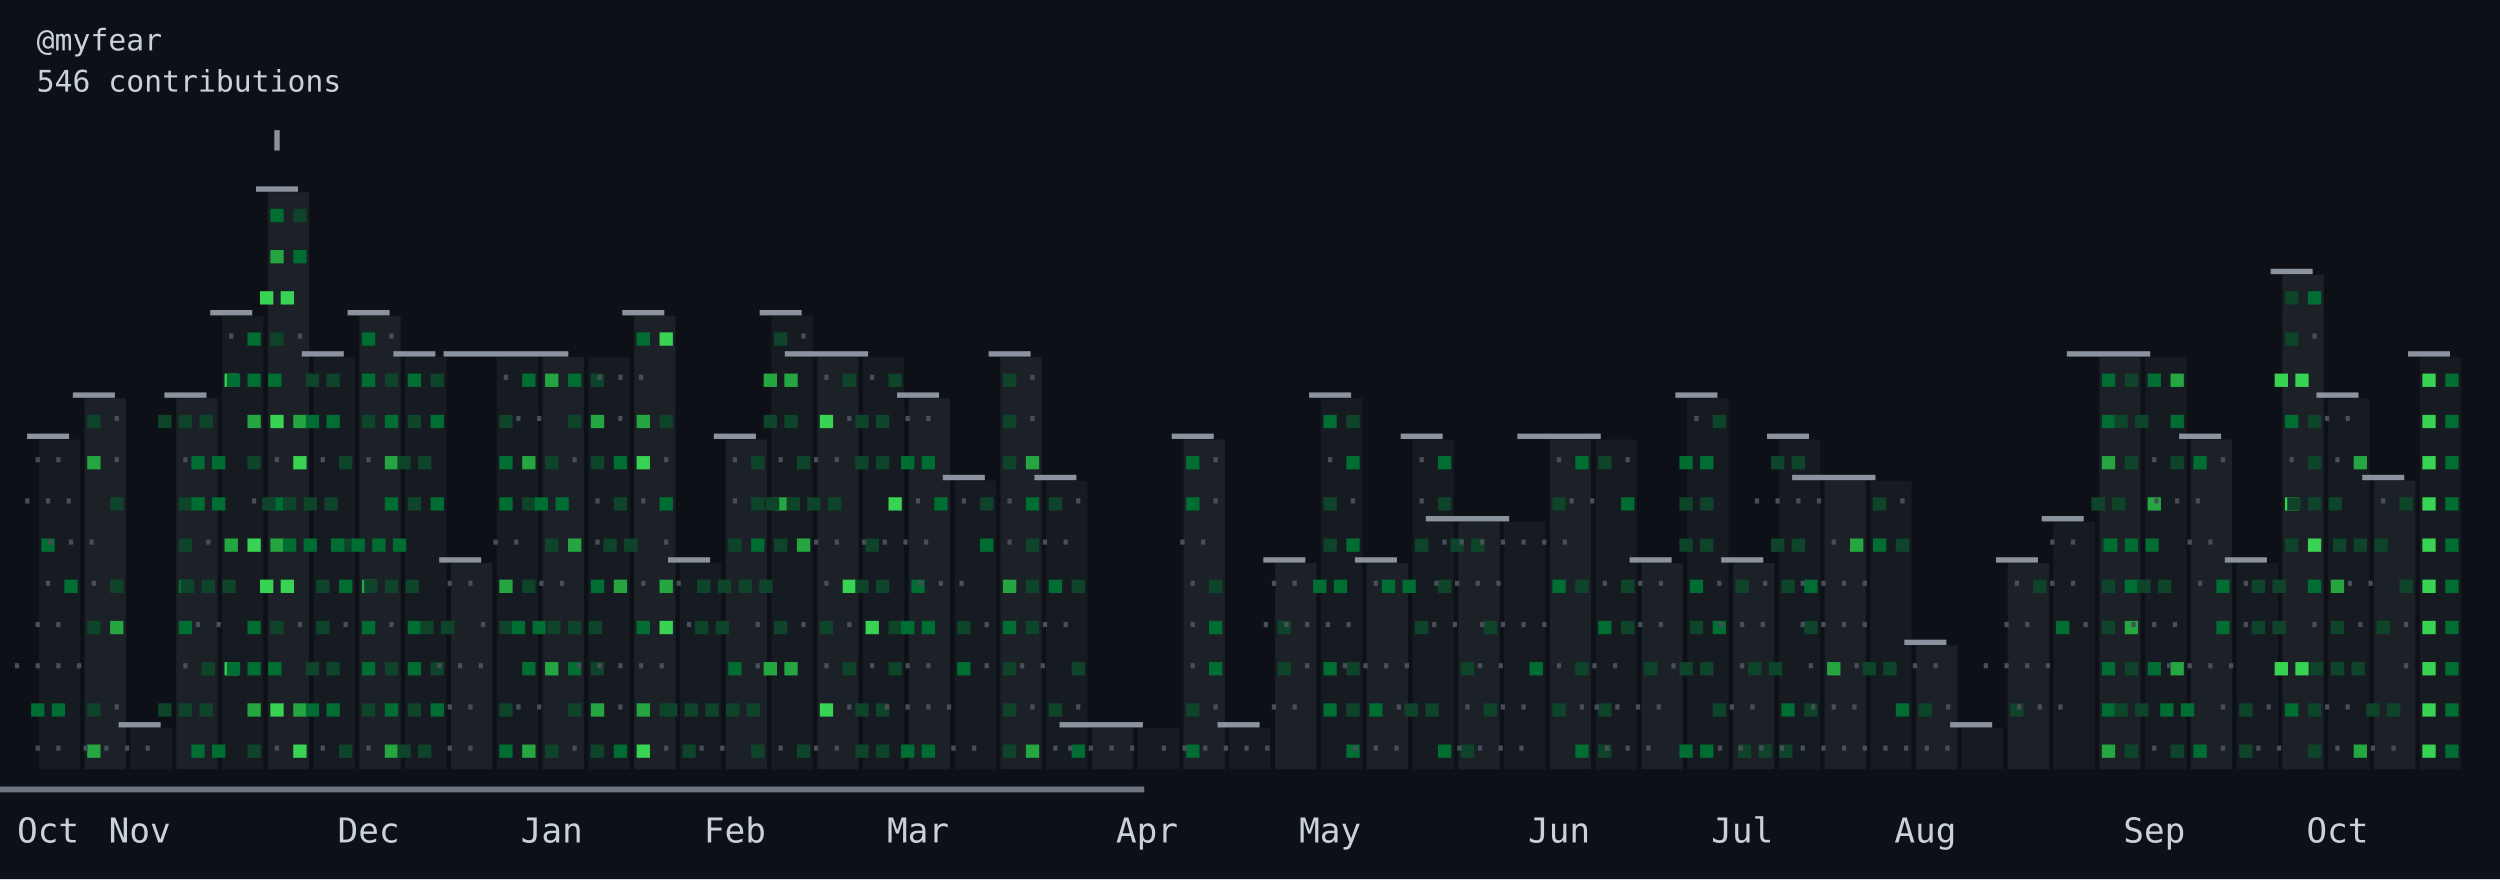
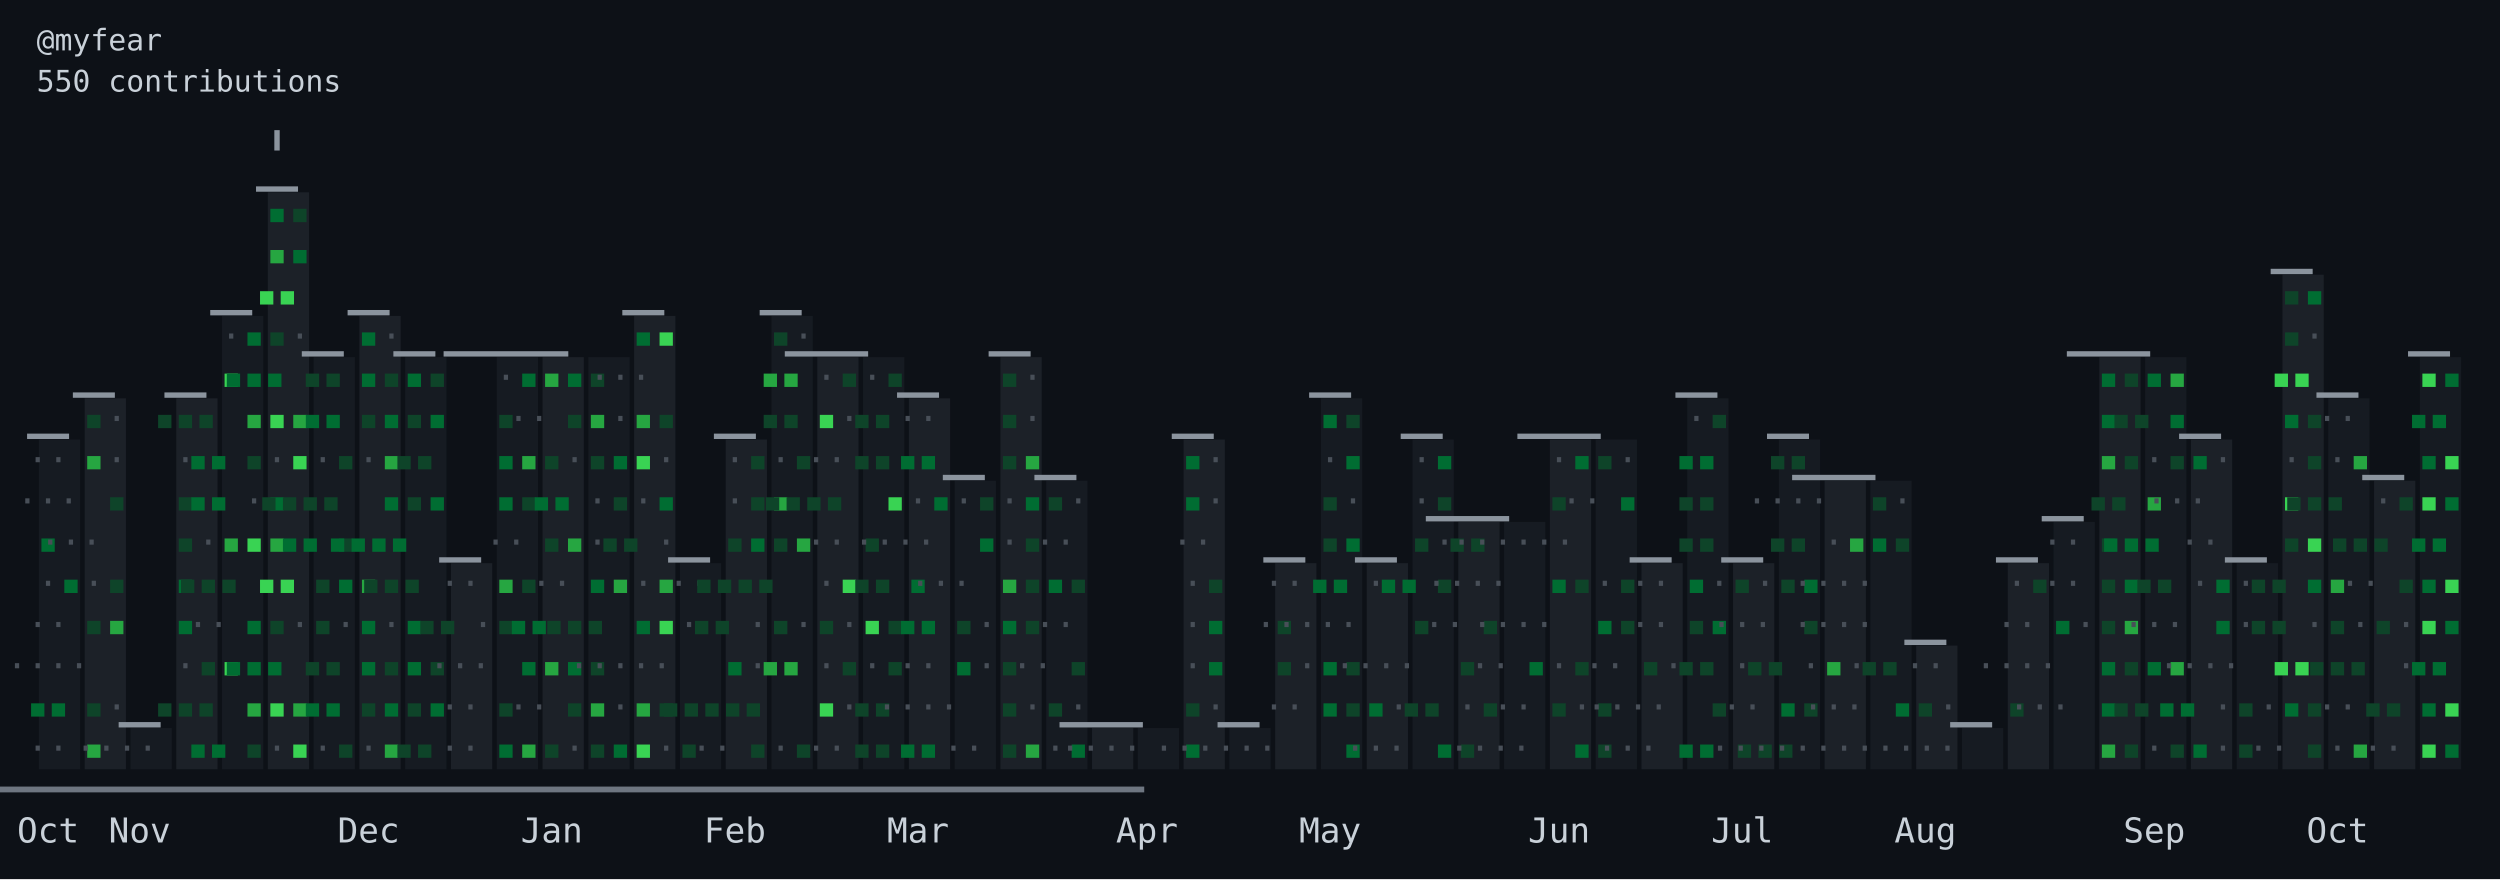
<svg xmlns="http://www.w3.org/2000/svg" width="1092" height="384" viewBox="0 0 1092 384" role="img" aria-labelledby="title desc">
  <rect width="100%" height="100%" fill="#0d1117" />
  <g font-family="ui-monospace, 'SF Mono', Menlo, Consolas, 'DejaVu Sans Mono', monospace" font-size="13" fill="#c9d1d9">
    <text x="16" y="22">@myfear</text>
-     <text x="16" y="40">546 contributions</text>
+     <text x="16" y="40">550 contributions</text>
  </g>
  <rect x="117" y="84" width="18" height="252" fill="#1c2128" />
  <rect x="997" y="120" width="18" height="216" fill="#1c2128" />
  <rect x="97" y="138" width="18" height="198" fill="#161b22" />
  <rect x="157" y="138" width="18" height="198" fill="#1c2128" />
  <rect x="277" y="138" width="18" height="198" fill="#1c2128" />
  <rect x="337" y="138" width="18" height="198" fill="#161b22" />
  <rect x="137" y="156" width="18" height="180" fill="#161b22" />
  <rect x="177" y="156" width="18" height="180" fill="#161b22" />
  <rect x="217" y="156" width="18" height="180" fill="#161b22" />
  <rect x="237" y="156" width="18" height="180" fill="#1c2128" />
  <rect x="257" y="156" width="18" height="180" fill="#161b22" />
  <rect x="357" y="156" width="18" height="180" fill="#1c2128" />
  <rect x="377" y="156" width="18" height="180" fill="#161b22" />
  <rect x="437" y="156" width="18" height="180" fill="#1c2128" />
  <rect x="917" y="156" width="18" height="180" fill="#1c2128" />
  <rect x="937" y="156" width="18" height="180" fill="#161b22" />
  <rect x="1057" y="156" width="18" height="180" fill="#161b22" />
  <rect x="37" y="174" width="18" height="162" fill="#1c2128" />
  <rect x="77" y="174" width="18" height="162" fill="#1c2128" />
  <rect x="397" y="174" width="18" height="162" fill="#1c2128" />
  <rect x="577" y="174" width="18" height="162" fill="#161b22" />
  <rect x="737" y="174" width="18" height="162" fill="#161b22" />
  <rect x="1017" y="174" width="18" height="162" fill="#161b22" />
  <rect x="17" y="192" width="18" height="144" fill="#161b22" />
  <rect x="317" y="192" width="18" height="144" fill="#1c2128" />
  <rect x="517" y="192" width="18" height="144" fill="#1c2128" />
  <rect x="617" y="192" width="18" height="144" fill="#161b22" />
  <rect x="677" y="192" width="18" height="144" fill="#1c2128" />
  <rect x="697" y="192" width="18" height="144" fill="#161b22" />
  <rect x="777" y="192" width="18" height="144" fill="#161b22" />
  <rect x="957" y="192" width="18" height="144" fill="#1c2128" />
  <rect x="417" y="210" width="18" height="126" fill="#161b22" />
  <rect x="457" y="210" width="18" height="126" fill="#161b22" />
  <rect x="797" y="210" width="18" height="126" fill="#1c2128" />
  <rect x="817" y="210" width="18" height="126" fill="#161b22" />
  <rect x="1037" y="210" width="18" height="126" fill="#1c2128" />
  <rect x="637" y="228" width="18" height="108" fill="#1c2128" />
  <rect x="657" y="228" width="18" height="108" fill="#161b22" />
  <rect x="897" y="228" width="18" height="108" fill="#161b22" />
  <rect x="197" y="246" width="18" height="90" fill="#1c2128" />
  <rect x="297" y="246" width="18" height="90" fill="#161b22" />
  <rect x="557" y="246" width="18" height="90" fill="#1c2128" />
  <rect x="597" y="246" width="18" height="90" fill="#1c2128" />
  <rect x="717" y="246" width="18" height="90" fill="#1c2128" />
  <rect x="757" y="246" width="18" height="90" fill="#1c2128" />
  <rect x="877" y="246" width="18" height="90" fill="#1c2128" />
  <rect x="977" y="246" width="18" height="90" fill="#161b22" />
  <rect x="837" y="282" width="18" height="54" fill="#1c2128" />
  <rect x="57" y="318" width="18" height="18" fill="#161b22" />
  <rect x="477" y="318" width="18" height="18" fill="#1c2128" />
  <rect x="497" y="318" width="18" height="18" fill="#161b22" />
  <rect x="537" y="318" width="18" height="18" fill="#161b22" />
  <rect x="857" y="318" width="18" height="18" fill="#161b22" />
  <g font-family="ui-monospace, 'SF Mono', Menlo, Consolas, 'DejaVu Sans Mono', monospace" font-size="15" text-anchor="middle">
    <text x="121" y="62" fill="#8b949e">╻</text>
    <text x="121 131" y="80" fill="#8b949e">▁▁</text>
    <text x="121" y="98" fill="#006d32">▪</text>
    <text x="131" y="98" fill="#0e4429">▪</text>
    <text x="121" y="116" fill="#26a641">▪</text>
    <text x="131" y="116" fill="#006d32">▪</text>
    <text x="1001 1011" y="116" fill="#8b949e">▁▁</text>
    <text x="101 111" y="134" fill="#8b949e">▁▁</text>
    <text x="121 131" y="134" fill="#39d353">▪▪</text>
    <text x="161 171" y="134" fill="#8b949e">▁▁</text>
    <text x="281 291" y="134" fill="#8b949e">▁▁</text>
    <text x="341 351" y="134" fill="#8b949e">▁▁</text>
    <text x="1001" y="134" fill="#0e4429">▪</text>
    <text x="1011" y="134" fill="#006d32">▪</text>
    <text x="101" y="152" fill="#484f58">·</text>
    <text x="111" y="152" fill="#006d32">▪</text>
    <text x="121" y="152" fill="#0e4429">▪</text>
    <text x="131" y="152" fill="#484f58">·</text>
    <text x="141 151" y="152" fill="#8b949e">▁▁</text>
    <text x="161" y="152" fill="#006d32">▪</text>
    <text x="171" y="152" fill="#484f58">·</text>
    <text x="181 191" y="152" fill="#8b949e">▁▁</text>
    <text x="221 231 241 251 261 271" y="152" fill="#8b949e">▁▁▁▁▁▁</text>
    <text x="281" y="152" fill="#006d32">▪</text>
    <text x="291" y="152" fill="#39d353">▪</text>
    <text x="341" y="152" fill="#0e4429">▪</text>
    <text x="351" y="152" fill="#484f58">·</text>
    <text x="361 371 381 391" y="152" fill="#8b949e">▁▁▁▁</text>
    <text x="441 451" y="152" fill="#8b949e">▁▁</text>
    <text x="921 931 941 951" y="152" fill="#8b949e">▁▁▁▁</text>
    <text x="1001" y="152" fill="#0e4429">▪</text>
    <text x="1011" y="152" fill="#484f58">·</text>
    <text x="1061 1071" y="152" fill="#8b949e">▁▁</text>
    <text x="41 51" y="170" fill="#8b949e">▁▁</text>
    <text x="81 91" y="170" fill="#8b949e">▁▁</text>
    <text x="101" y="170" fill="#39d353">▪</text>
    <text x="111 121 131" y="170" fill="#006d32">▪▪▪</text>
    <text x="141 151" y="170" fill="#0e4429">▪▪</text>
    <text x="161" y="170" fill="#006d32">▪</text>
    <text x="171" y="170" fill="#0e4429">▪</text>
    <text x="181" y="170" fill="#006d32">▪</text>
    <text x="191" y="170" fill="#0e4429">▪</text>
    <text x="221" y="170" fill="#484f58">·</text>
    <text x="231" y="170" fill="#006d32">▪</text>
    <text x="241" y="170" fill="#26a641">▪</text>
    <text x="251" y="170" fill="#006d32">▪</text>
    <text x="261" y="170" fill="#0e4429">▪</text>
    <text x="271 281 291" y="170" fill="#484f58">···</text>
    <text x="341 351" y="170" fill="#26a641">▪▪</text>
    <text x="361" y="170" fill="#484f58">·</text>
    <text x="371" y="170" fill="#0e4429">▪</text>
    <text x="381" y="170" fill="#484f58">·</text>
    <text x="391" y="170" fill="#0e4429">▪</text>
    <text x="401 411" y="170" fill="#8b949e">▁▁</text>
    <text x="441" y="170" fill="#0e4429">▪</text>
    <text x="451" y="170" fill="#484f58">·</text>
    <text x="581 591" y="170" fill="#8b949e">▁▁</text>
    <text x="741 751" y="170" fill="#8b949e">▁▁</text>
    <text x="921" y="170" fill="#006d32">▪</text>
    <text x="931" y="170" fill="#0e4429">▪</text>
    <text x="941" y="170" fill="#006d32">▪</text>
    <text x="951" y="170" fill="#26a641">▪</text>
    <text x="1001 1011" y="170" fill="#39d353">▪▪</text>
    <text x="1021 1031" y="170" fill="#8b949e">▁▁</text>
    <text x="1061" y="170" fill="#39d353">▪</text>
    <text x="1071" y="170" fill="#006d32">▪</text>
    <text x="21 31" y="188" fill="#8b949e">▁▁</text>
    <text x="41" y="188" fill="#0e4429">▪</text>
    <text x="51" y="188" fill="#484f58">·</text>
    <text x="81 91 101" y="188" fill="#0e4429">▪▪▪</text>
    <text x="111" y="188" fill="#26a641">▪</text>
    <text x="121" y="188" fill="#39d353">▪</text>
    <text x="131" y="188" fill="#26a641">▪</text>
    <text x="141 151" y="188" fill="#006d32">▪▪</text>
    <text x="161" y="188" fill="#0e4429">▪</text>
    <text x="171" y="188" fill="#006d32">▪</text>
    <text x="181" y="188" fill="#0e4429">▪</text>
    <text x="191" y="188" fill="#006d32">▪</text>
    <text x="221" y="188" fill="#0e4429">▪</text>
    <text x="231 241" y="188" fill="#484f58">··</text>
    <text x="251" y="188" fill="#0e4429">▪</text>
    <text x="261" y="188" fill="#26a641">▪</text>
    <text x="271" y="188" fill="#484f58">·</text>
    <text x="281" y="188" fill="#26a641">▪</text>
    <text x="291" y="188" fill="#0e4429">▪</text>
    <text x="321 331" y="188" fill="#8b949e">▁▁</text>
    <text x="341 351" y="188" fill="#0e4429">▪▪</text>
    <text x="361" y="188" fill="#39d353">▪</text>
    <text x="371" y="188" fill="#484f58">·</text>
    <text x="381 391" y="188" fill="#0e4429">▪▪</text>
    <text x="401 411" y="188" fill="#484f58">··</text>
    <text x="441" y="188" fill="#0e4429">▪</text>
    <text x="451" y="188" fill="#484f58">·</text>
    <text x="521 531" y="188" fill="#8b949e">▁▁</text>
    <text x="581" y="188" fill="#006d32">▪</text>
    <text x="591" y="188" fill="#0e4429">▪</text>
    <text x="621 631" y="188" fill="#8b949e">▁▁</text>
    <text x="681 691 701 711" y="188" fill="#8b949e">▁▁▁▁</text>
    <text x="741" y="188" fill="#484f58">·</text>
    <text x="751" y="188" fill="#0e4429">▪</text>
    <text x="781 791" y="188" fill="#8b949e">▁▁</text>
    <text x="921" y="188" fill="#006d32">▪</text>
    <text x="931 941" y="188" fill="#0e4429">▪▪</text>
    <text x="951" y="188" fill="#006d32">▪</text>
    <text x="961 971" y="188" fill="#8b949e">▁▁</text>
    <text x="1001" y="188" fill="#006d32">▪</text>
    <text x="1011" y="188" fill="#0e4429">▪</text>
    <text x="1021 1031" y="188" fill="#484f58">··</text>
-     <text x="1061" y="188" fill="#39d353">▪</text>
-     <text x="1071" y="188" fill="#006d32">▪</text>
+     <text x="1061 1071" y="188" fill="#006d32">▪▪</text>
    <text x="21 31" y="206" fill="#484f58">··</text>
    <text x="41" y="206" fill="#26a641">▪</text>
    <text x="51" y="206" fill="#484f58">·</text>
    <text x="81" y="206" fill="#484f58">·</text>
    <text x="91 101" y="206" fill="#006d32">▪▪</text>
    <text x="111" y="206" fill="#0e4429">▪</text>
    <text x="121" y="206" fill="#484f58">·</text>
    <text x="131" y="206" fill="#39d353">▪</text>
    <text x="141" y="206" fill="#484f58">·</text>
    <text x="151" y="206" fill="#0e4429">▪</text>
    <text x="161" y="206" fill="#484f58">·</text>
    <text x="171" y="206" fill="#26a641">▪</text>
    <text x="181 191" y="206" fill="#0e4429">▪▪</text>
    <text x="221" y="206" fill="#006d32">▪</text>
    <text x="231" y="206" fill="#26a641">▪</text>
    <text x="241" y="206" fill="#0e4429">▪</text>
    <text x="251" y="206" fill="#484f58">·</text>
    <text x="261" y="206" fill="#0e4429">▪</text>
    <text x="271" y="206" fill="#006d32">▪</text>
    <text x="281" y="206" fill="#39d353">▪</text>
    <text x="291" y="206" fill="#484f58">·</text>
    <text x="321" y="206" fill="#484f58">·</text>
    <text x="331" y="206" fill="#0e4429">▪</text>
    <text x="341" y="206" fill="#484f58">·</text>
    <text x="351" y="206" fill="#0e4429">▪</text>
    <text x="361 371" y="206" fill="#484f58">··</text>
    <text x="381 391" y="206" fill="#0e4429">▪▪</text>
    <text x="401 411" y="206" fill="#006d32">▪▪</text>
    <text x="421 431" y="206" fill="#8b949e">▁▁</text>
    <text x="441" y="206" fill="#0e4429">▪</text>
    <text x="451" y="206" fill="#26a641">▪</text>
    <text x="461 471" y="206" fill="#8b949e">▁▁</text>
    <text x="521" y="206" fill="#006d32">▪</text>
    <text x="531" y="206" fill="#484f58">·</text>
    <text x="581" y="206" fill="#484f58">·</text>
    <text x="591" y="206" fill="#006d32">▪</text>
    <text x="621" y="206" fill="#484f58">·</text>
    <text x="631" y="206" fill="#006d32">▪</text>
    <text x="681" y="206" fill="#484f58">·</text>
    <text x="691" y="206" fill="#006d32">▪</text>
    <text x="701" y="206" fill="#0e4429">▪</text>
    <text x="711" y="206" fill="#484f58">·</text>
    <text x="741 751" y="206" fill="#006d32">▪▪</text>
    <text x="781 791" y="206" fill="#0e4429">▪▪</text>
    <text x="801 811 821 831" y="206" fill="#8b949e">▁▁▁▁</text>
    <text x="921" y="206" fill="#26a641">▪</text>
    <text x="931" y="206" fill="#0e4429">▪</text>
    <text x="941" y="206" fill="#484f58">·</text>
    <text x="951" y="206" fill="#0e4429">▪</text>
    <text x="961" y="206" fill="#006d32">▪</text>
    <text x="971" y="206" fill="#484f58">·</text>
    <text x="1001" y="206" fill="#484f58">·</text>
    <text x="1011" y="206" fill="#0e4429">▪</text>
    <text x="1021" y="206" fill="#484f58">·</text>
    <text x="1031" y="206" fill="#26a641">▪</text>
    <text x="1041 1051" y="206" fill="#8b949e">▁▁</text>
-     <text x="1061" y="206" fill="#39d353">▪</text>
-     <text x="1071" y="206" fill="#006d32">▪</text>
+     <text x="1061" y="206" fill="#006d32">▪</text>
+     <text x="1071" y="206" fill="#39d353">▪</text>
    <text x="21 31 41" y="224" fill="#484f58">···</text>
    <text x="51" y="224" fill="#0e4429">▪</text>
    <text x="81" y="224" fill="#0e4429">▪</text>
    <text x="91 101" y="224" fill="#006d32">▪▪</text>
    <text x="111" y="224" fill="#484f58">·</text>
    <text x="121" y="224" fill="#006d32">▪</text>
    <text x="131 141 151 161" y="224" fill="#0e4429">▪▪▪▪</text>
    <text x="171" y="224" fill="#006d32">▪</text>
    <text x="181" y="224" fill="#0e4429">▪</text>
    <text x="191" y="224" fill="#006d32">▪</text>
    <text x="221" y="224" fill="#006d32">▪</text>
    <text x="231" y="224" fill="#0e4429">▪</text>
    <text x="241 251" y="224" fill="#006d32">▪▪</text>
    <text x="261" y="224" fill="#484f58">·</text>
    <text x="271" y="224" fill="#0e4429">▪</text>
    <text x="281" y="224" fill="#484f58">·</text>
    <text x="291" y="224" fill="#006d32">▪</text>
    <text x="321" y="224" fill="#484f58">·</text>
    <text x="331" y="224" fill="#0e4429">▪</text>
    <text x="341" y="224" fill="#26a641">▪</text>
    <text x="351 361 371 381" y="224" fill="#0e4429">▪▪▪▪</text>
    <text x="391" y="224" fill="#39d353">▪</text>
    <text x="401" y="224" fill="#484f58">·</text>
    <text x="411" y="224" fill="#006d32">▪</text>
    <text x="421" y="224" fill="#484f58">·</text>
    <text x="431" y="224" fill="#0e4429">▪</text>
    <text x="441" y="224" fill="#484f58">·</text>
    <text x="451" y="224" fill="#006d32">▪</text>
    <text x="461" y="224" fill="#0e4429">▪</text>
    <text x="471" y="224" fill="#484f58">·</text>
    <text x="521" y="224" fill="#006d32">▪</text>
    <text x="531" y="224" fill="#484f58">·</text>
    <text x="581" y="224" fill="#0e4429">▪</text>
    <text x="591" y="224" fill="#484f58">·</text>
    <text x="621" y="224" fill="#484f58">·</text>
    <text x="631" y="224" fill="#0e4429">▪</text>
    <text x="641 651 661 671" y="224" fill="#8b949e">▁▁▁▁</text>
    <text x="681" y="224" fill="#0e4429">▪</text>
    <text x="691 701" y="224" fill="#484f58">··</text>
    <text x="711" y="224" fill="#006d32">▪</text>
    <text x="741 751" y="224" fill="#0e4429">▪▪</text>
    <text x="781 791 801 811" y="224" fill="#484f58">····</text>
    <text x="821" y="224" fill="#0e4429">▪</text>
    <text x="831" y="224" fill="#484f58">·</text>
    <text x="901 911" y="224" fill="#8b949e">▁▁</text>
    <text x="921 931" y="224" fill="#0e4429">▪▪</text>
    <text x="941" y="224" fill="#26a641">▪</text>
    <text x="951 961 971" y="224" fill="#484f58">···</text>
    <text x="1001" y="224" fill="#39d353">▪</text>
    <text x="1011 1021 1031" y="224" fill="#0e4429">▪▪▪</text>
    <text x="1041" y="224" fill="#484f58">·</text>
    <text x="1051" y="224" fill="#0e4429">▪</text>
    <text x="1061" y="224" fill="#39d353">▪</text>
    <text x="1071" y="224" fill="#006d32">▪</text>
    <text x="21" y="242" fill="#006d32">▪</text>
    <text x="31 41 51" y="242" fill="#484f58">···</text>
    <text x="81" y="242" fill="#0e4429">▪</text>
    <text x="91" y="242" fill="#484f58">·</text>
    <text x="101" y="242" fill="#26a641">▪</text>
    <text x="111" y="242" fill="#39d353">▪</text>
    <text x="121" y="242" fill="#26a641">▪</text>
    <text x="131 141" y="242" fill="#006d32">▪▪</text>
    <text x="151" y="242" fill="#0e4429">▪</text>
    <text x="161 171 181 191" y="242" fill="#006d32">▪▪▪▪</text>
    <text x="201 211" y="242" fill="#8b949e">▁▁</text>
    <text x="221 231" y="242" fill="#484f58">··</text>
    <text x="241" y="242" fill="#0e4429">▪</text>
    <text x="251" y="242" fill="#26a641">▪</text>
    <text x="261" y="242" fill="#484f58">·</text>
    <text x="271 281" y="242" fill="#0e4429">▪▪</text>
    <text x="291" y="242" fill="#484f58">·</text>
    <text x="301 311" y="242" fill="#8b949e">▁▁</text>
    <text x="321" y="242" fill="#0e4429">▪</text>
    <text x="331" y="242" fill="#006d32">▪</text>
    <text x="341" y="242" fill="#0e4429">▪</text>
    <text x="351" y="242" fill="#26a641">▪</text>
    <text x="361 371" y="242" fill="#484f58">··</text>
    <text x="381" y="242" fill="#0e4429">▪</text>
    <text x="391 401 411 421" y="242" fill="#484f58">····</text>
    <text x="431" y="242" fill="#006d32">▪</text>
    <text x="441" y="242" fill="#484f58">·</text>
    <text x="451" y="242" fill="#0e4429">▪</text>
    <text x="461 471" y="242" fill="#484f58">··</text>
    <text x="521 531" y="242" fill="#484f58">··</text>
    <text x="561 571" y="242" fill="#8b949e">▁▁</text>
    <text x="581" y="242" fill="#0e4429">▪</text>
    <text x="591" y="242" fill="#006d32">▪</text>
    <text x="601 611" y="242" fill="#8b949e">▁▁</text>
    <text x="621" y="242" fill="#0e4429">▪</text>
    <text x="631" y="242" fill="#484f58">·</text>
    <text x="641 651" y="242" fill="#0e4429">▪▪</text>
    <text x="661 671 681 691 701 711" y="242" fill="#484f58">······</text>
    <text x="721 731" y="242" fill="#8b949e">▁▁</text>
    <text x="741 751" y="242" fill="#0e4429">▪▪</text>
    <text x="761 771" y="242" fill="#8b949e">▁▁</text>
    <text x="781 791" y="242" fill="#0e4429">▪▪</text>
    <text x="801" y="242" fill="#484f58">·</text>
    <text x="811" y="242" fill="#26a641">▪</text>
    <text x="821" y="242" fill="#006d32">▪</text>
    <text x="831" y="242" fill="#0e4429">▪</text>
    <text x="881 891" y="242" fill="#8b949e">▁▁</text>
    <text x="901 911" y="242" fill="#484f58">··</text>
    <text x="921" y="242" fill="#0e4429">▪</text>
    <text x="931 941 951" y="242" fill="#006d32">▪▪▪</text>
    <text x="961 971" y="242" fill="#484f58">··</text>
    <text x="981 991" y="242" fill="#8b949e">▁▁</text>
    <text x="1001" y="242" fill="#0e4429">▪</text>
    <text x="1011" y="242" fill="#39d353">▪</text>
    <text x="1021" y="242" fill="#484f58">·</text>
    <text x="1031 1041 1051" y="242" fill="#0e4429">▪▪▪</text>
-     <text x="1061" y="242" fill="#39d353">▪</text>
-     <text x="1071" y="242" fill="#006d32">▪</text>
+     <text x="1061 1071" y="242" fill="#006d32">▪▪</text>
    <text x="21" y="260" fill="#484f58">·</text>
    <text x="31" y="260" fill="#006d32">▪</text>
    <text x="41" y="260" fill="#484f58">·</text>
    <text x="51" y="260" fill="#0e4429">▪</text>
    <text x="81" y="260" fill="#006d32">▪</text>
    <text x="91 101 111" y="260" fill="#0e4429">▪▪▪</text>
    <text x="121 131" y="260" fill="#39d353">▪▪</text>
    <text x="141" y="260" fill="#0e4429">▪</text>
    <text x="151" y="260" fill="#006d32">▪</text>
    <text x="161" y="260" fill="#26a641">▪</text>
    <text x="171 181 191" y="260" fill="#0e4429">▪▪▪</text>
    <text x="201 211" y="260" fill="#484f58">··</text>
    <text x="221" y="260" fill="#26a641">▪</text>
    <text x="231" y="260" fill="#0e4429">▪</text>
    <text x="241 251" y="260" fill="#484f58">··</text>
    <text x="261" y="260" fill="#006d32">▪</text>
    <text x="271" y="260" fill="#26a641">▪</text>
    <text x="281" y="260" fill="#484f58">·</text>
    <text x="291" y="260" fill="#26a641">▪</text>
    <text x="301 311" y="260" fill="#484f58">··</text>
    <text x="321 331 341 351" y="260" fill="#0e4429">▪▪▪▪</text>
    <text x="361" y="260" fill="#484f58">·</text>
    <text x="371" y="260" fill="#39d353">▪</text>
    <text x="381 391" y="260" fill="#0e4429">▪▪</text>
    <text x="401" y="260" fill="#006d32">▪</text>
    <text x="411 421 431" y="260" fill="#484f58">···</text>
    <text x="441" y="260" fill="#26a641">▪</text>
    <text x="451" y="260" fill="#0e4429">▪</text>
    <text x="461" y="260" fill="#006d32">▪</text>
    <text x="471" y="260" fill="#0e4429">▪</text>
    <text x="521" y="260" fill="#484f58">·</text>
    <text x="531" y="260" fill="#0e4429">▪</text>
    <text x="561 571" y="260" fill="#484f58">··</text>
    <text x="581 591" y="260" fill="#006d32">▪▪</text>
    <text x="601" y="260" fill="#484f58">·</text>
    <text x="611 621" y="260" fill="#006d32">▪▪</text>
    <text x="631" y="260" fill="#0e4429">▪</text>
    <text x="641 651 661 671" y="260" fill="#484f58">····</text>
    <text x="681" y="260" fill="#006d32">▪</text>
    <text x="691" y="260" fill="#0e4429">▪</text>
    <text x="701" y="260" fill="#484f58">·</text>
    <text x="711" y="260" fill="#0e4429">▪</text>
    <text x="721 731" y="260" fill="#484f58">··</text>
    <text x="741" y="260" fill="#006d32">▪</text>
    <text x="751" y="260" fill="#484f58">·</text>
    <text x="761" y="260" fill="#0e4429">▪</text>
    <text x="771" y="260" fill="#484f58">·</text>
    <text x="781" y="260" fill="#0e4429">▪</text>
    <text x="791" y="260" fill="#006d32">▪</text>
    <text x="801 811 821 831" y="260" fill="#484f58">····</text>
    <text x="881" y="260" fill="#484f58">·</text>
    <text x="891" y="260" fill="#0e4429">▪</text>
    <text x="901 911" y="260" fill="#484f58">··</text>
    <text x="921" y="260" fill="#0e4429">▪</text>
    <text x="931" y="260" fill="#006d32">▪</text>
    <text x="941 951" y="260" fill="#0e4429">▪▪</text>
    <text x="961" y="260" fill="#484f58">·</text>
    <text x="971" y="260" fill="#006d32">▪</text>
    <text x="981" y="260" fill="#484f58">·</text>
    <text x="991 1001" y="260" fill="#0e4429">▪▪</text>
    <text x="1011" y="260" fill="#006d32">▪</text>
    <text x="1021" y="260" fill="#26a641">▪</text>
    <text x="1031 1041" y="260" fill="#484f58">··</text>
    <text x="1051" y="260" fill="#0e4429">▪</text>
-     <text x="1061" y="260" fill="#39d353">▪</text>
-     <text x="1071" y="260" fill="#006d32">▪</text>
+     <text x="1061" y="260" fill="#006d32">▪</text>
+     <text x="1071" y="260" fill="#39d353">▪</text>
    <text x="21 31" y="278" fill="#484f58">··</text>
    <text x="41" y="278" fill="#0e4429">▪</text>
    <text x="51" y="278" fill="#26a641">▪</text>
    <text x="81" y="278" fill="#006d32">▪</text>
    <text x="91 101" y="278" fill="#484f58">··</text>
    <text x="111" y="278" fill="#006d32">▪</text>
    <text x="121" y="278" fill="#0e4429">▪</text>
    <text x="131" y="278" fill="#484f58">·</text>
    <text x="141" y="278" fill="#0e4429">▪</text>
    <text x="151" y="278" fill="#484f58">·</text>
    <text x="161" y="278" fill="#006d32">▪</text>
    <text x="171" y="278" fill="#484f58">·</text>
    <text x="181" y="278" fill="#006d32">▪</text>
    <text x="191 201" y="278" fill="#0e4429">▪▪</text>
    <text x="211" y="278" fill="#484f58">·</text>
    <text x="221" y="278" fill="#0e4429">▪</text>
    <text x="231 241" y="278" fill="#006d32">▪▪</text>
    <text x="251 261 271" y="278" fill="#0e4429">▪▪▪</text>
    <text x="281" y="278" fill="#006d32">▪</text>
    <text x="291" y="278" fill="#39d353">▪</text>
    <text x="301" y="278" fill="#484f58">·</text>
    <text x="311 321" y="278" fill="#0e4429">▪▪</text>
    <text x="331" y="278" fill="#484f58">·</text>
    <text x="341" y="278" fill="#0e4429">▪</text>
    <text x="351" y="278" fill="#484f58">·</text>
    <text x="361" y="278" fill="#0e4429">▪</text>
    <text x="371" y="278" fill="#484f58">·</text>
    <text x="381" y="278" fill="#39d353">▪</text>
    <text x="391" y="278" fill="#0e4429">▪</text>
    <text x="401 411" y="278" fill="#006d32">▪▪</text>
    <text x="421" y="278" fill="#0e4429">▪</text>
    <text x="431" y="278" fill="#484f58">·</text>
    <text x="441" y="278" fill="#006d32">▪</text>
    <text x="451" y="278" fill="#0e4429">▪</text>
    <text x="461 471" y="278" fill="#484f58">··</text>
    <text x="521" y="278" fill="#484f58">·</text>
    <text x="531" y="278" fill="#006d32">▪</text>
    <text x="561" y="278" fill="#0e4429">▪</text>
    <text x="571 581 591 601 611" y="278" fill="#484f58">·····</text>
    <text x="621" y="278" fill="#0e4429">▪</text>
    <text x="631 641" y="278" fill="#484f58">··</text>
    <text x="651" y="278" fill="#0e4429">▪</text>
    <text x="661 671 681 691" y="278" fill="#484f58">····</text>
    <text x="701" y="278" fill="#006d32">▪</text>
    <text x="711" y="278" fill="#0e4429">▪</text>
    <text x="721 731" y="278" fill="#484f58">··</text>
    <text x="741" y="278" fill="#0e4429">▪</text>
    <text x="751" y="278" fill="#006d32">▪</text>
    <text x="761 771 781" y="278" fill="#484f58">···</text>
    <text x="791" y="278" fill="#0e4429">▪</text>
    <text x="801 811 821 831" y="278" fill="#484f58">····</text>
    <text x="841 851" y="278" fill="#8b949e">▁▁</text>
    <text x="881 891" y="278" fill="#484f58">··</text>
    <text x="901" y="278" fill="#006d32">▪</text>
    <text x="911" y="278" fill="#484f58">·</text>
    <text x="921" y="278" fill="#0e4429">▪</text>
    <text x="931" y="278" fill="#26a641">▪</text>
    <text x="941 951 961" y="278" fill="#484f58">···</text>
    <text x="971" y="278" fill="#006d32">▪</text>
    <text x="981" y="278" fill="#484f58">·</text>
    <text x="991 1001" y="278" fill="#0e4429">▪▪</text>
    <text x="1011" y="278" fill="#484f58">·</text>
    <text x="1021" y="278" fill="#0e4429">▪</text>
    <text x="1031" y="278" fill="#484f58">·</text>
    <text x="1041" y="278" fill="#0e4429">▪</text>
    <text x="1051" y="278" fill="#484f58">·</text>
    <text x="1061" y="278" fill="#39d353">▪</text>
    <text x="1071" y="278" fill="#006d32">▪</text>
    <text x="21 31 41 51" y="296" fill="#484f58">····</text>
    <text x="81" y="296" fill="#484f58">·</text>
    <text x="91" y="296" fill="#0e4429">▪</text>
    <text x="101" y="296" fill="#39d353">▪</text>
    <text x="111 121 131" y="296" fill="#006d32">▪▪▪</text>
    <text x="141 151" y="296" fill="#0e4429">▪▪</text>
    <text x="161" y="296" fill="#006d32">▪</text>
    <text x="171" y="296" fill="#0e4429">▪</text>
    <text x="181" y="296" fill="#006d32">▪</text>
    <text x="191" y="296" fill="#0e4429">▪</text>
    <text x="201 211 221" y="296" fill="#484f58">···</text>
    <text x="231" y="296" fill="#006d32">▪</text>
    <text x="241" y="296" fill="#26a641">▪</text>
    <text x="251" y="296" fill="#006d32">▪</text>
    <text x="261" y="296" fill="#0e4429">▪</text>
    <text x="271 281 291 301 311" y="296" fill="#484f58">·····</text>
    <text x="321" y="296" fill="#006d32">▪</text>
    <text x="331" y="296" fill="#484f58">·</text>
    <text x="341 351" y="296" fill="#26a641">▪▪</text>
    <text x="361" y="296" fill="#484f58">·</text>
    <text x="371" y="296" fill="#0e4429">▪</text>
    <text x="381" y="296" fill="#484f58">·</text>
    <text x="391" y="296" fill="#0e4429">▪</text>
    <text x="401 411" y="296" fill="#484f58">··</text>
    <text x="421" y="296" fill="#006d32">▪</text>
    <text x="431" y="296" fill="#484f58">·</text>
    <text x="441" y="296" fill="#0e4429">▪</text>
    <text x="451 461" y="296" fill="#484f58">··</text>
    <text x="471" y="296" fill="#0e4429">▪</text>
    <text x="521" y="296" fill="#484f58">·</text>
    <text x="531" y="296" fill="#006d32">▪</text>
    <text x="561" y="296" fill="#0e4429">▪</text>
    <text x="571" y="296" fill="#484f58">·</text>
    <text x="581" y="296" fill="#006d32">▪</text>
    <text x="591" y="296" fill="#0e4429">▪</text>
    <text x="601 611 621 631" y="296" fill="#484f58">····</text>
    <text x="641" y="296" fill="#0e4429">▪</text>
    <text x="651 661" y="296" fill="#484f58">··</text>
    <text x="671" y="296" fill="#006d32">▪</text>
    <text x="681" y="296" fill="#484f58">·</text>
    <text x="691" y="296" fill="#0e4429">▪</text>
    <text x="701 711" y="296" fill="#484f58">··</text>
    <text x="721" y="296" fill="#0e4429">▪</text>
    <text x="731" y="296" fill="#484f58">·</text>
    <text x="741 751" y="296" fill="#0e4429">▪▪</text>
    <text x="761" y="296" fill="#484f58">·</text>
    <text x="771 781" y="296" fill="#0e4429">▪▪</text>
    <text x="791" y="296" fill="#484f58">·</text>
    <text x="801" y="296" fill="#26a641">▪</text>
    <text x="811" y="296" fill="#484f58">·</text>
    <text x="821 831" y="296" fill="#0e4429">▪▪</text>
    <text x="841 851" y="296" fill="#484f58">··</text>
    <text x="881 891 901 911" y="296" fill="#484f58">····</text>
    <text x="921" y="296" fill="#006d32">▪</text>
    <text x="931" y="296" fill="#0e4429">▪</text>
    <text x="941" y="296" fill="#006d32">▪</text>
    <text x="951" y="296" fill="#26a641">▪</text>
    <text x="961 971 981 991" y="296" fill="#484f58">····</text>
    <text x="1001 1011" y="296" fill="#39d353">▪▪</text>
    <text x="1021 1031 1041" y="296" fill="#0e4429">▪▪▪</text>
    <text x="1051" y="296" fill="#484f58">·</text>
-     <text x="1061" y="296" fill="#39d353">▪</text>
-     <text x="1071" y="296" fill="#006d32">▪</text>
+     <text x="1061 1071" y="296" fill="#006d32">▪▪</text>
    <text x="21 31" y="314" fill="#006d32">▪▪</text>
    <text x="41" y="314" fill="#0e4429">▪</text>
    <text x="51" y="314" fill="#484f58">·</text>
    <text x="61 71" y="314" fill="#8b949e">▁▁</text>
    <text x="81 91 101" y="314" fill="#0e4429">▪▪▪</text>
    <text x="111" y="314" fill="#26a641">▪</text>
    <text x="121" y="314" fill="#39d353">▪</text>
    <text x="131" y="314" fill="#26a641">▪</text>
    <text x="141 151" y="314" fill="#006d32">▪▪</text>
    <text x="161" y="314" fill="#0e4429">▪</text>
    <text x="171" y="314" fill="#006d32">▪</text>
    <text x="181" y="314" fill="#0e4429">▪</text>
    <text x="191" y="314" fill="#006d32">▪</text>
    <text x="201 211" y="314" fill="#484f58">··</text>
    <text x="221" y="314" fill="#0e4429">▪</text>
    <text x="231 241" y="314" fill="#484f58">··</text>
    <text x="251" y="314" fill="#0e4429">▪</text>
    <text x="261" y="314" fill="#26a641">▪</text>
    <text x="271" y="314" fill="#484f58">·</text>
    <text x="281" y="314" fill="#26a641">▪</text>
    <text x="291" y="314" fill="#0e4429">▪</text>
    <text x="301" y="314" fill="#484f58">·</text>
    <text x="311 321 331 341 351" y="314" fill="#0e4429">▪▪▪▪▪</text>
    <text x="361" y="314" fill="#39d353">▪</text>
    <text x="371" y="314" fill="#484f58">·</text>
    <text x="381 391" y="314" fill="#0e4429">▪▪</text>
    <text x="401 411 421 431" y="314" fill="#484f58">····</text>
    <text x="441" y="314" fill="#0e4429">▪</text>
    <text x="451" y="314" fill="#484f58">·</text>
    <text x="461" y="314" fill="#0e4429">▪</text>
    <text x="471" y="314" fill="#484f58">·</text>
    <text x="481 491 501 511" y="314" fill="#8b949e">▁▁▁▁</text>
    <text x="521" y="314" fill="#0e4429">▪</text>
    <text x="531" y="314" fill="#484f58">·</text>
    <text x="541 551" y="314" fill="#8b949e">▁▁</text>
    <text x="561 571" y="314" fill="#484f58">··</text>
    <text x="581" y="314" fill="#006d32">▪</text>
    <text x="591" y="314" fill="#0e4429">▪</text>
    <text x="601" y="314" fill="#006d32">▪</text>
    <text x="611" y="314" fill="#484f58">·</text>
    <text x="621 631" y="314" fill="#0e4429">▪▪</text>
    <text x="641" y="314" fill="#484f58">·</text>
    <text x="651" y="314" fill="#0e4429">▪</text>
    <text x="661 671" y="314" fill="#484f58">··</text>
    <text x="681" y="314" fill="#0e4429">▪</text>
    <text x="691" y="314" fill="#484f58">·</text>
    <text x="701" y="314" fill="#0e4429">▪</text>
    <text x="711 721 731 741" y="314" fill="#484f58">····</text>
    <text x="751" y="314" fill="#0e4429">▪</text>
    <text x="761 771" y="314" fill="#484f58">··</text>
    <text x="781" y="314" fill="#006d32">▪</text>
    <text x="791" y="314" fill="#0e4429">▪</text>
    <text x="801 811 821" y="314" fill="#484f58">···</text>
    <text x="831" y="314" fill="#006d32">▪</text>
    <text x="841" y="314" fill="#0e4429">▪</text>
    <text x="851" y="314" fill="#484f58">·</text>
    <text x="861 871" y="314" fill="#8b949e">▁▁</text>
    <text x="881" y="314" fill="#0e4429">▪</text>
    <text x="891 901 911" y="314" fill="#484f58">···</text>
    <text x="921" y="314" fill="#006d32">▪</text>
    <text x="931 941" y="314" fill="#0e4429">▪▪</text>
    <text x="951 961" y="314" fill="#006d32">▪▪</text>
    <text x="971" y="314" fill="#484f58">·</text>
    <text x="981" y="314" fill="#0e4429">▪</text>
    <text x="991" y="314" fill="#484f58">·</text>
    <text x="1001" y="314" fill="#006d32">▪</text>
    <text x="1011" y="314" fill="#0e4429">▪</text>
    <text x="1021 1031" y="314" fill="#484f58">··</text>
    <text x="1041 1051" y="314" fill="#0e4429">▪▪</text>
-     <text x="1061" y="314" fill="#39d353">▪</text>
-     <text x="1071" y="314" fill="#006d32">▪</text>
+     <text x="1061" y="314" fill="#006d32">▪</text>
+     <text x="1071" y="314" fill="#39d353">▪</text>
    <text x="21 31" y="332" fill="#484f58">··</text>
    <text x="41" y="332" fill="#26a641">▪</text>
    <text x="51 61 71 81" y="332" fill="#484f58">····</text>
    <text x="91 101" y="332" fill="#006d32">▪▪</text>
    <text x="111" y="332" fill="#0e4429">▪</text>
    <text x="121" y="332" fill="#484f58">·</text>
    <text x="131" y="332" fill="#39d353">▪</text>
    <text x="141" y="332" fill="#484f58">·</text>
    <text x="151" y="332" fill="#0e4429">▪</text>
    <text x="161" y="332" fill="#484f58">·</text>
    <text x="171" y="332" fill="#26a641">▪</text>
    <text x="181 191" y="332" fill="#0e4429">▪▪</text>
    <text x="201 211" y="332" fill="#484f58">··</text>
    <text x="221" y="332" fill="#006d32">▪</text>
    <text x="231" y="332" fill="#26a641">▪</text>
    <text x="241" y="332" fill="#0e4429">▪</text>
    <text x="251" y="332" fill="#484f58">·</text>
    <text x="261" y="332" fill="#0e4429">▪</text>
    <text x="271" y="332" fill="#006d32">▪</text>
    <text x="281" y="332" fill="#39d353">▪</text>
    <text x="291" y="332" fill="#484f58">·</text>
    <text x="301" y="332" fill="#0e4429">▪</text>
    <text x="311 321" y="332" fill="#484f58">··</text>
    <text x="331" y="332" fill="#0e4429">▪</text>
    <text x="341" y="332" fill="#484f58">·</text>
    <text x="351" y="332" fill="#0e4429">▪</text>
    <text x="361 371" y="332" fill="#484f58">··</text>
    <text x="381 391" y="332" fill="#0e4429">▪▪</text>
    <text x="401 411" y="332" fill="#006d32">▪▪</text>
    <text x="421 431" y="332" fill="#484f58">··</text>
    <text x="441" y="332" fill="#0e4429">▪</text>
    <text x="451" y="332" fill="#26a641">▪</text>
    <text x="461" y="332" fill="#484f58">·</text>
    <text x="471" y="332" fill="#006d32">▪</text>
    <text x="481 491 501 511" y="332" fill="#484f58">····</text>
    <text x="521" y="332" fill="#006d32">▪</text>
    <text x="531 541 551 561 571 581" y="332" fill="#484f58">······</text>
    <text x="591" y="332" fill="#006d32">▪</text>
    <text x="601 611 621" y="332" fill="#484f58">···</text>
    <text x="631" y="332" fill="#006d32">▪</text>
    <text x="641" y="332" fill="#0e4429">▪</text>
    <text x="651 661 671 681" y="332" fill="#484f58">····</text>
    <text x="691" y="332" fill="#006d32">▪</text>
    <text x="701" y="332" fill="#0e4429">▪</text>
    <text x="711 721 731" y="332" fill="#484f58">···</text>
    <text x="741 751" y="332" fill="#006d32">▪▪</text>
    <text x="761" y="332" fill="#484f58">·</text>
    <text x="771 781 791" y="332" fill="#0e4429">▪▪▪</text>
    <text x="801 811 821 831 841 851 861 871 881 891 901 911" y="332" fill="#484f58">············</text>
    <text x="921" y="332" fill="#26a641">▪</text>
    <text x="931" y="332" fill="#0e4429">▪</text>
    <text x="941" y="332" fill="#484f58">·</text>
    <text x="951" y="332" fill="#0e4429">▪</text>
    <text x="961" y="332" fill="#006d32">▪</text>
    <text x="971" y="332" fill="#484f58">·</text>
    <text x="981" y="332" fill="#0e4429">▪</text>
    <text x="991 1001" y="332" fill="#484f58">··</text>
    <text x="1011" y="332" fill="#0e4429">▪</text>
    <text x="1021" y="332" fill="#484f58">·</text>
    <text x="1031" y="332" fill="#26a641">▪</text>
    <text x="1041 1051" y="332" fill="#484f58">··</text>
    <text x="1061" y="332" fill="#39d353">▪</text>
    <text x="1071" y="332" fill="#006d32">▪</text>
    <text x="21 31 41 51 61 71 81 91 101 111 121 131 141 151 161 171 181 191 201 211 221 231 241 251 261 271 281 291 301 311 321 331 341 351 361 371 381 391 401 411 421 431 441 451 461 471 481 491 501 511 521 531 541 551 561 571 581 591 601 611 621 631 641 651 661 671 681 691 701 711 721 731 741 751 761 771 781 791 801 811 821 831 841 851 861 871 881 891 901 911 921 931 941 951 961 971 981 991 1001 1011 1021 1031 1041 1051 1061 1071" y="350" fill="#6e7681">━━━━━━━━━━━━━━━━━━━━━━━━━━━━━━━━━━━━━━━━━━━━━━━━━━━━━━━━━━━━━━━━━━━━━━━━━━━━━━━━━━━━━━━━━━━━━━━━━━━━━━━━━━</text>
    <text x="21 31 41" y="368" fill="#c9d1d9">Oct</text>
    <text x="61 71 81" y="368" fill="#c9d1d9">Nov</text>
    <text x="161 171 181" y="368" fill="#c9d1d9">Dec</text>
    <text x="241 251 261" y="368" fill="#c9d1d9">Jan</text>
    <text x="321 331 341" y="368" fill="#c9d1d9">Feb</text>
    <text x="401 411 421" y="368" fill="#c9d1d9">Mar</text>
    <text x="501 511 521" y="368" fill="#c9d1d9">Apr</text>
    <text x="581 591 601" y="368" fill="#c9d1d9">May</text>
    <text x="681 691 701" y="368" fill="#c9d1d9">Jun</text>
    <text x="761 771 781" y="368" fill="#c9d1d9">Jul</text>
    <text x="841 851 861" y="368" fill="#c9d1d9">Aug</text>
    <text x="941 951 961" y="368" fill="#c9d1d9">Sep</text>
    <text x="1021 1031 1041" y="368" fill="#c9d1d9">Oct</text>
  </g>
</svg>
